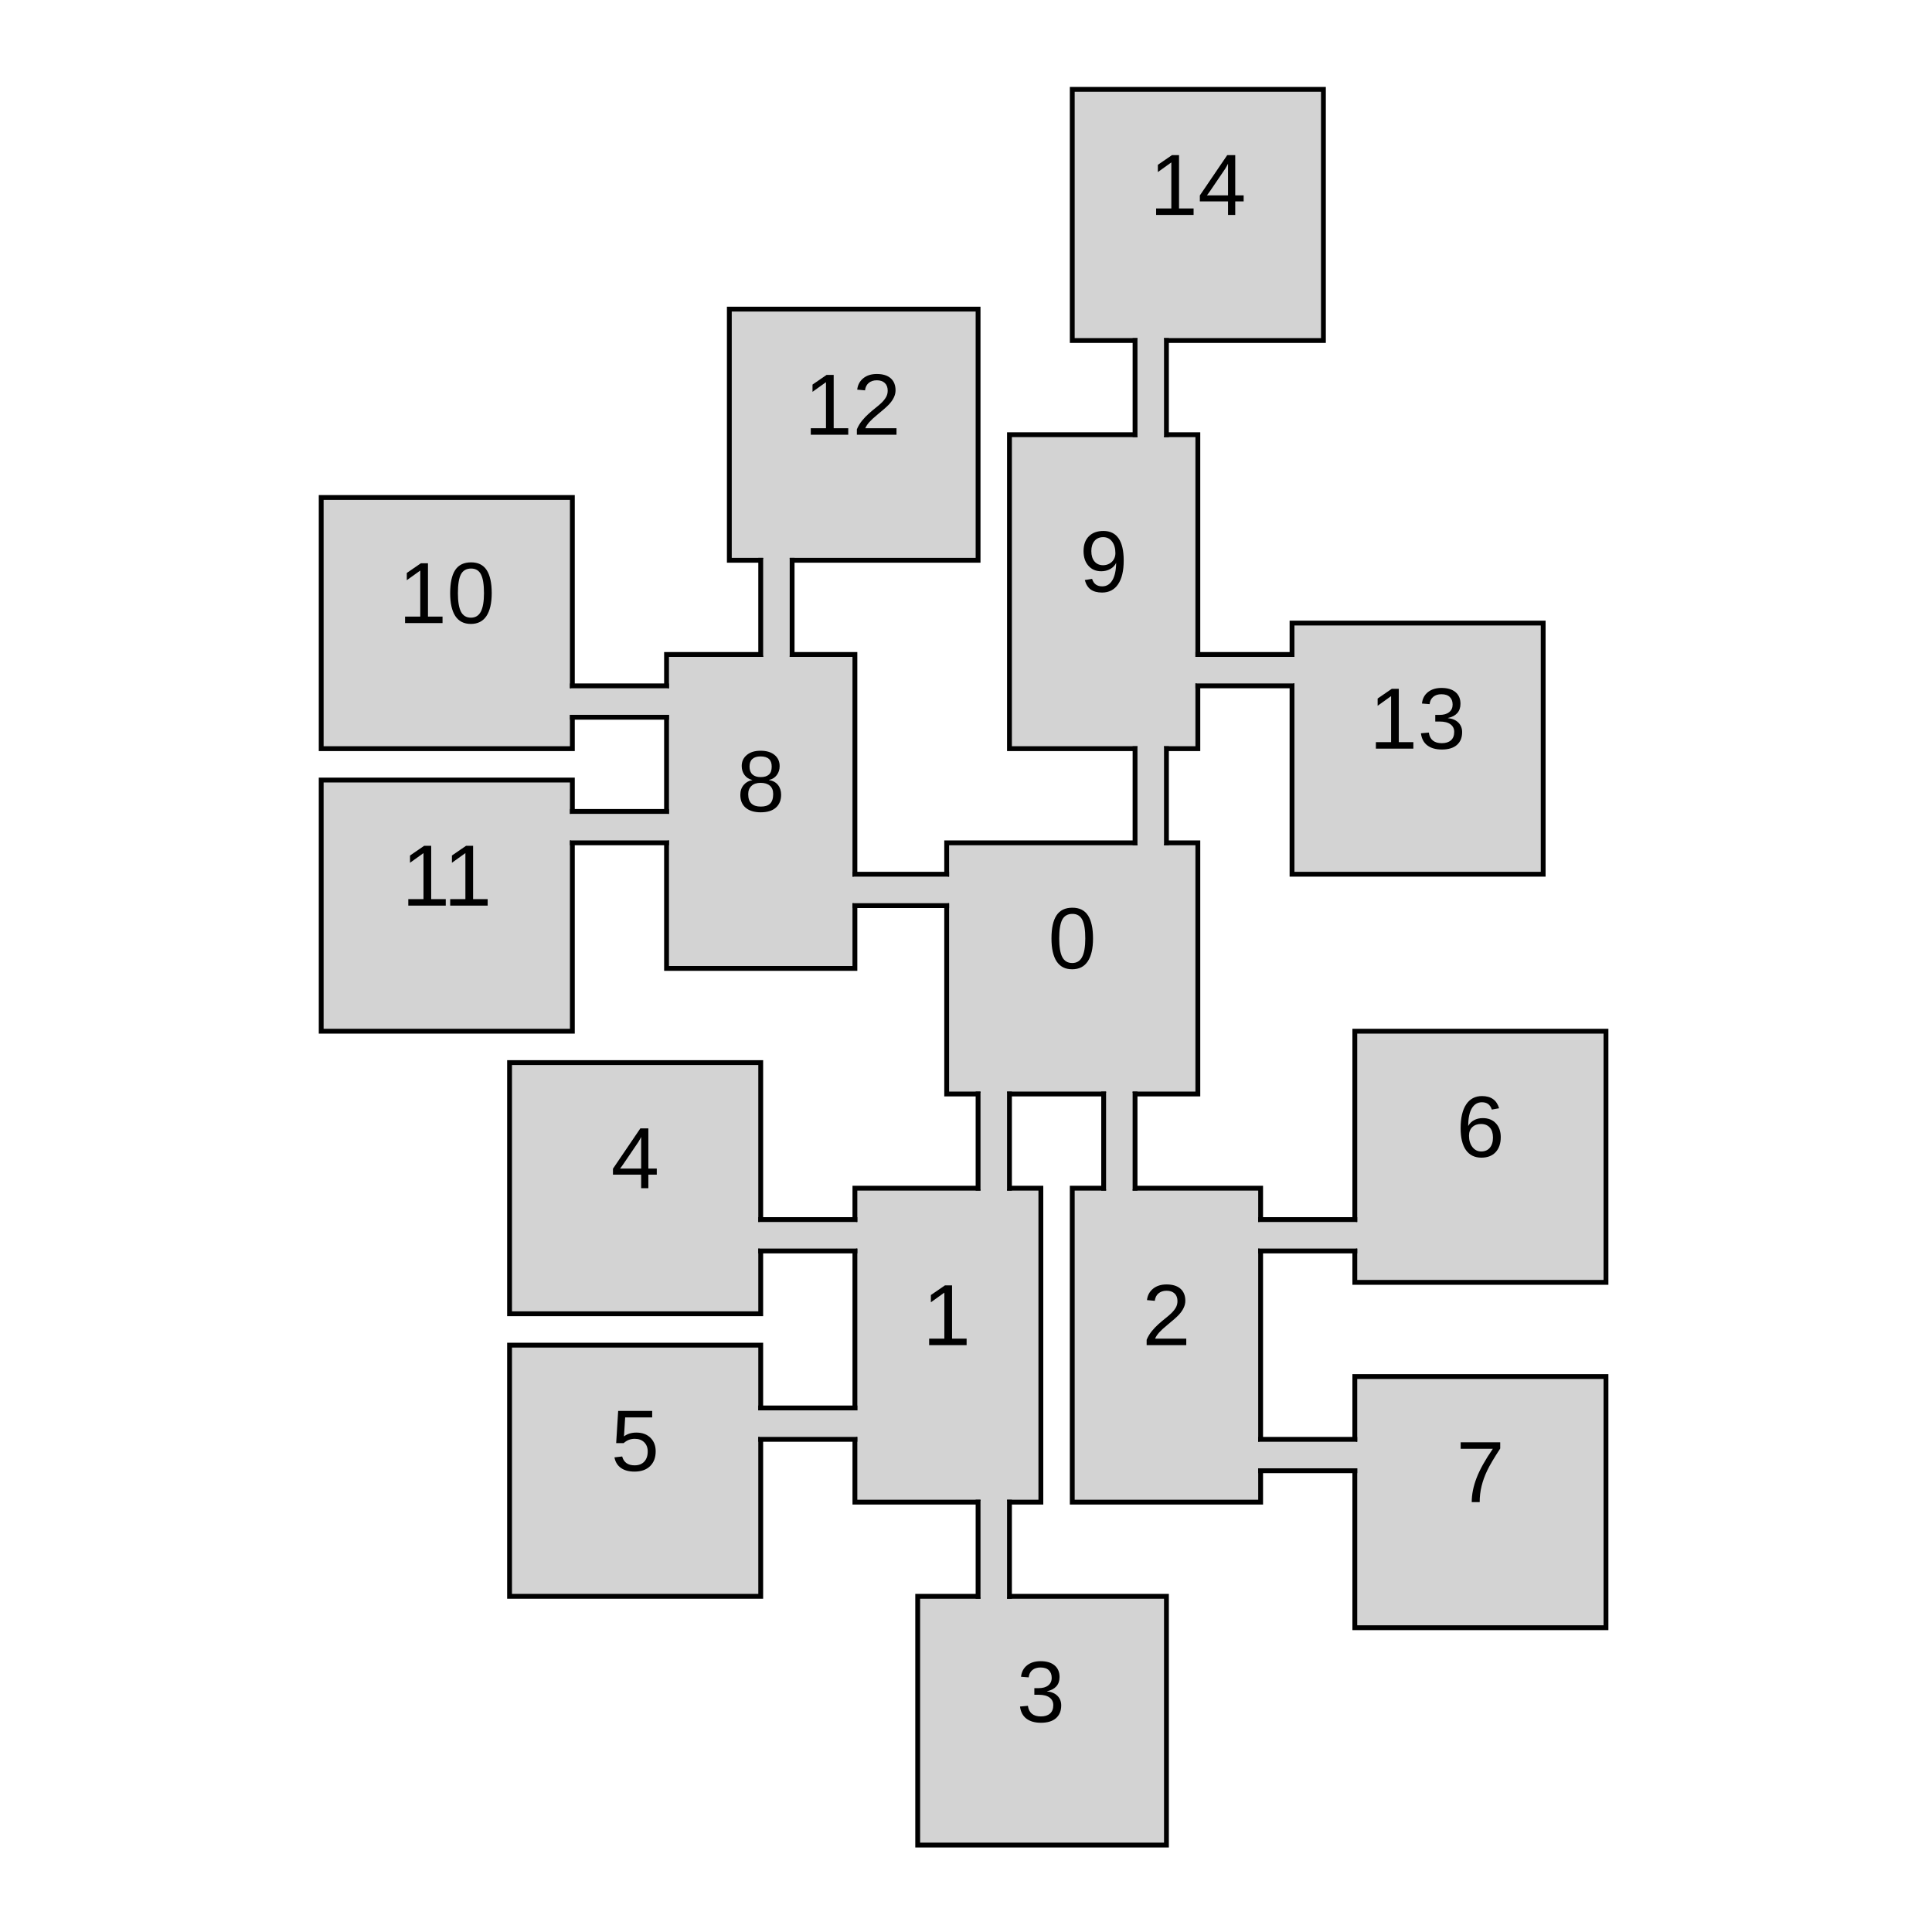
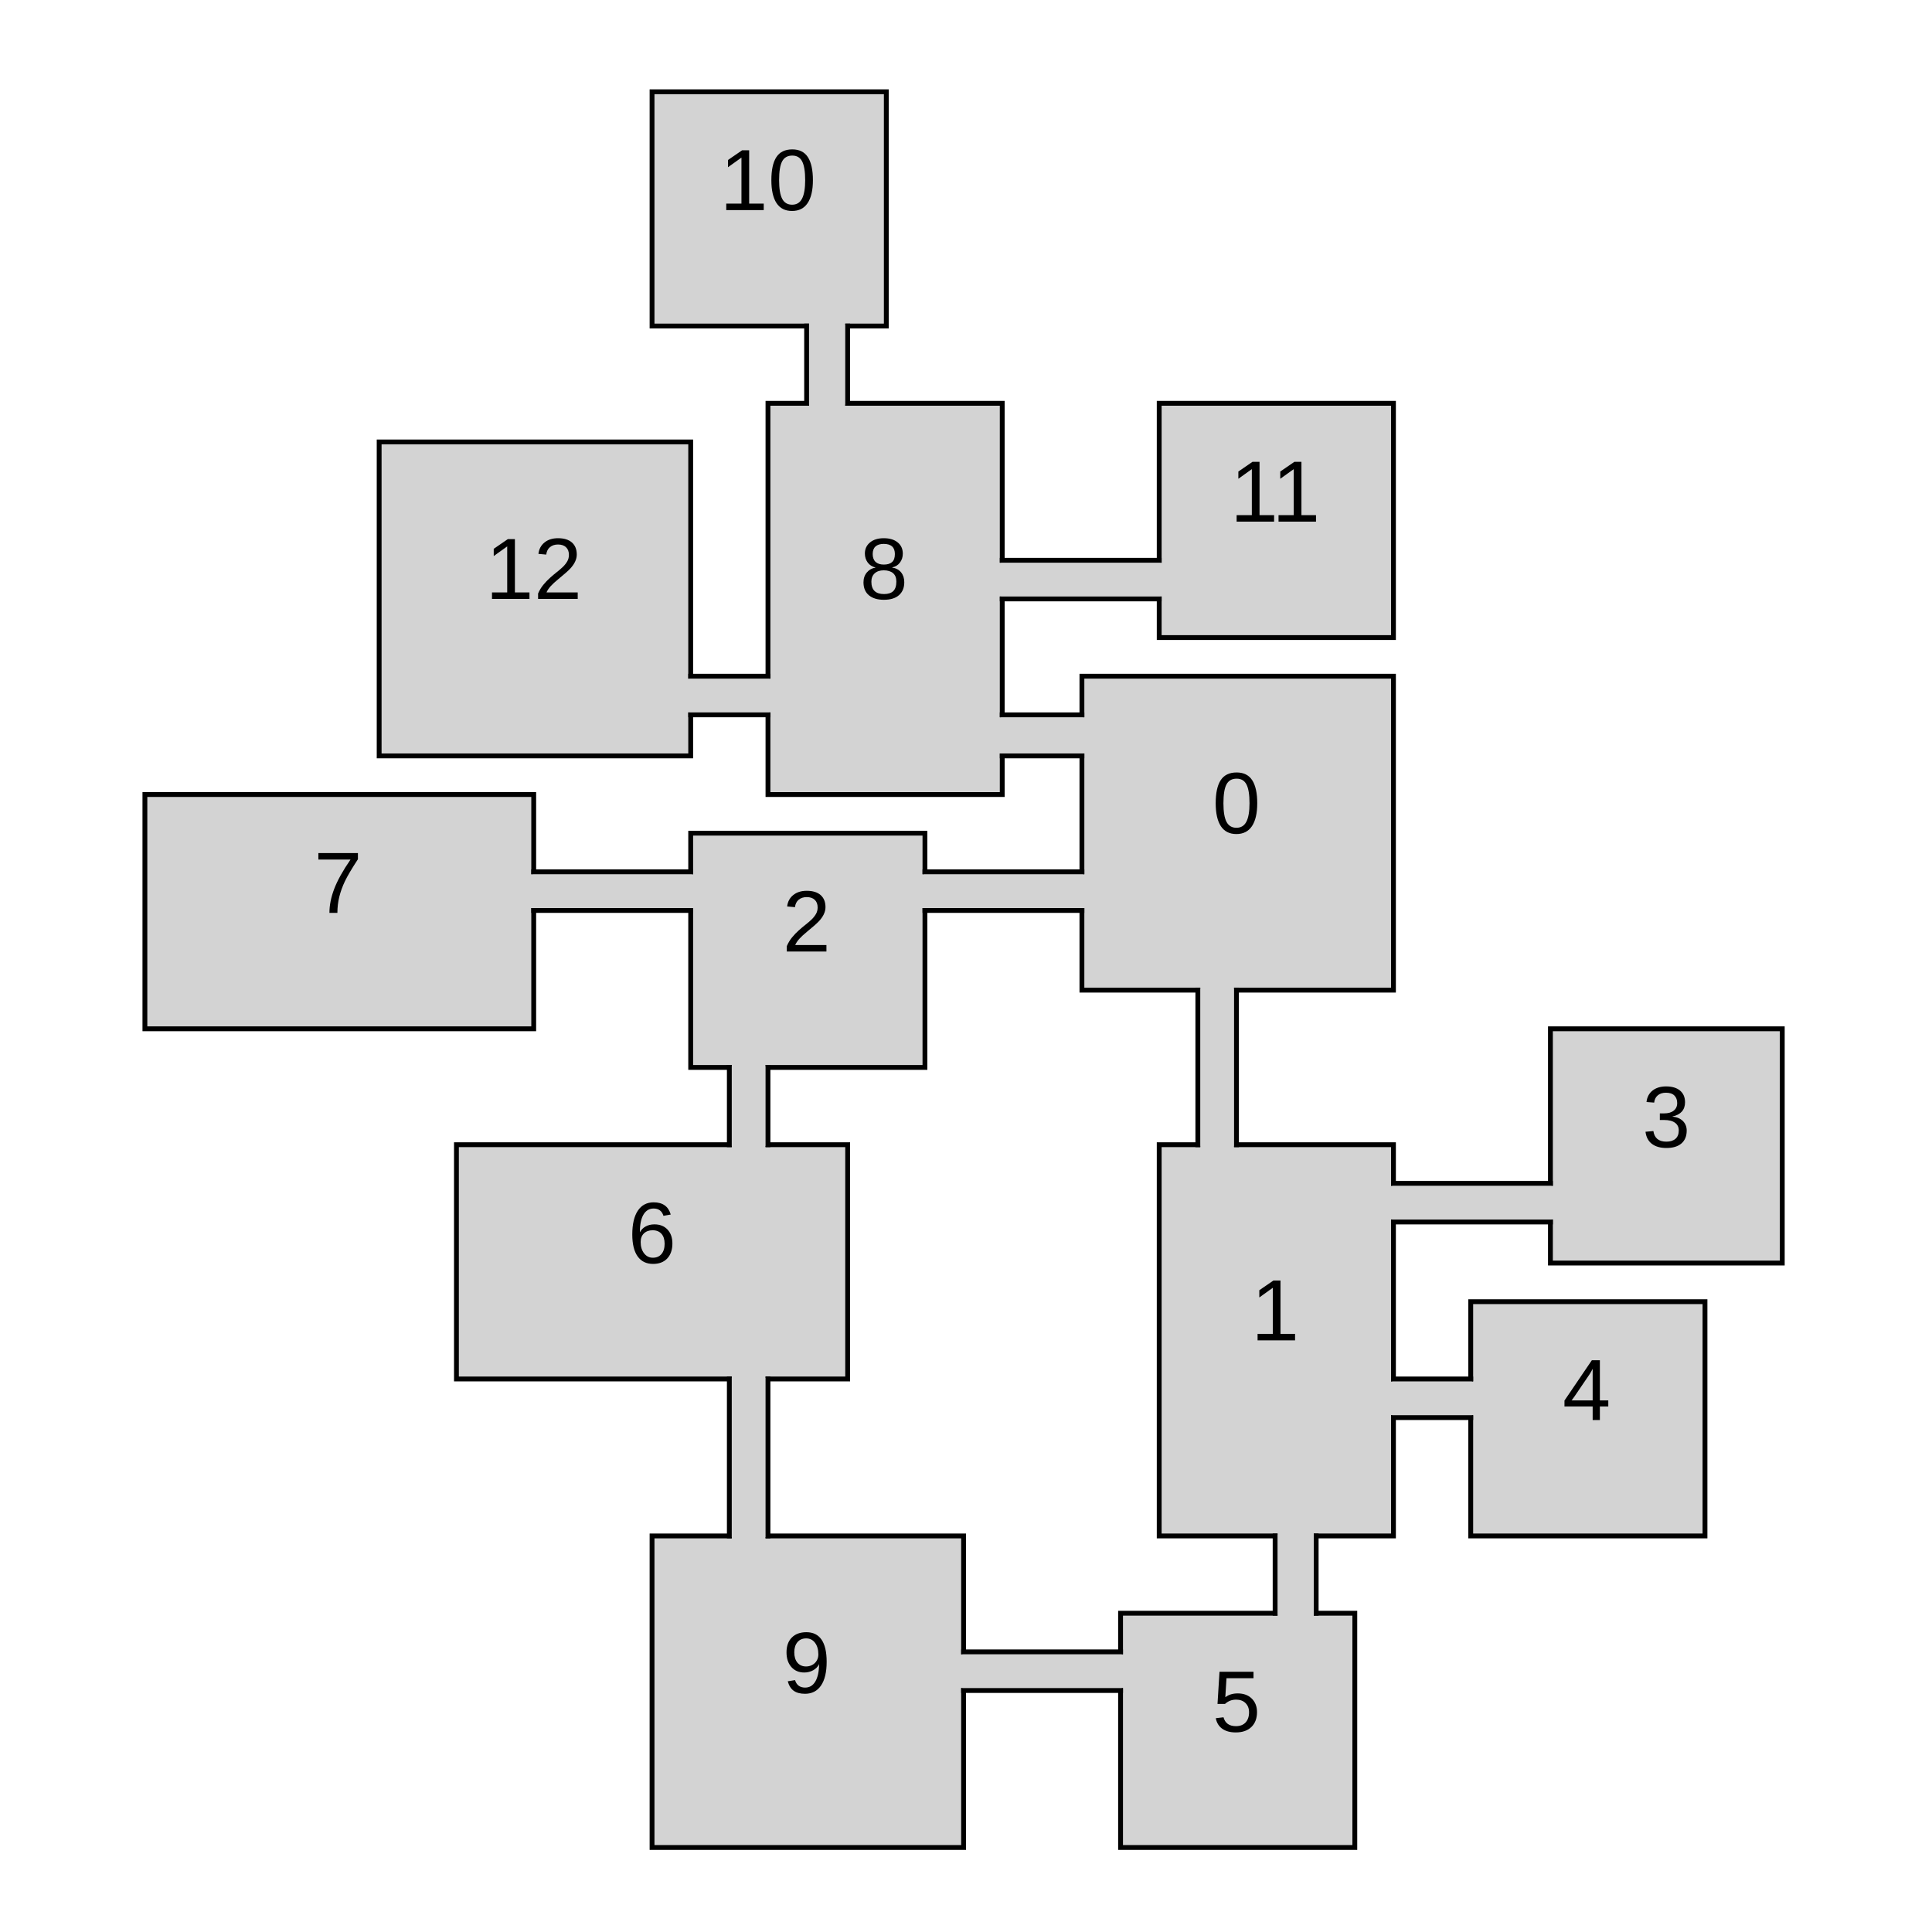
<svg xmlns="http://www.w3.org/2000/svg" viewBox="0 0 800 800">
-   <polygon points="392,453 392,349 496,349 496,453 " style="fill:rgb(211,211,211);stroke:rgb(211,211,211)" />
-   <path d="M 496 349 L 496 453 L 470 453 M 457 453 L 418 453 M 405 453 L 392 453 L 392 375 M 392 362 L 392 349 L 470 349 M 483 349 L 496 349 " fill="none" stroke="black" stroke-linecap="square" stroke-width="2" />
-   <text x="444" y="401" alignment-baseline="middle" text-anchor="middle" style="font-family: arial;" font-size="36">0</text>
-   <polygon points="354,622 354,492 431,492 431,622 " style="fill:rgb(211,211,211);stroke:rgb(211,211,211)" />
-   <path d="M 431 492 L 431 622 L 418 622 M 405 622 L 354 622 L 354 596 M 354 583 L 354 518 M 354 505 L 354 492 L 405 492 M 418 492 L 431 492 " fill="none" stroke="black" stroke-linecap="square" stroke-width="2" />
-   <text x="392" y="557" alignment-baseline="middle" text-anchor="middle" style="font-family: arial;" font-size="36">1</text>
-   <polygon points="444,622 444,492 522,492 522,622 " style="fill:rgb(211,211,211);stroke:rgb(211,211,211)" />
-   <path d="M 522 609 L 522 622 L 444 622 L 444 492 L 457 492 M 470 492 L 522 492 L 522 505 M 522 518 L 522 596 M 522 609 " fill="none" stroke="black" stroke-linecap="square" stroke-width="2" />
-   <text x="483" y="557" alignment-baseline="middle" text-anchor="middle" style="font-family: arial;" font-size="36">2</text>
-   <polygon points="380,764 380,661 483,661 483,764 " style="fill:rgb(211,211,211);stroke:rgb(211,211,211)" />
-   <path d="M 483 661 L 483 764 L 380 764 L 380 661 L 405 661 M 418 661 L 483 661 " fill="none" stroke="black" stroke-linecap="square" stroke-width="2" />
-   <text x="431" y="713" alignment-baseline="middle" text-anchor="middle" style="font-family: arial;" font-size="36">3</text>
-   <polygon points="211,440 315,440 315,544 211,544 " style="fill:rgb(211,211,211);stroke:rgb(211,211,211)" />
-   <path d="M 315 544 L 211 544 L 211 440 L 315 440 L 315 505 M 315 518 L 315 544 " fill="none" stroke="black" stroke-linecap="square" stroke-width="2" />
-   <text x="263" y="492" alignment-baseline="middle" text-anchor="middle" style="font-family: arial;" font-size="36">4</text>
-   <polygon points="211,661 211,557 315,557 315,661 " style="fill:rgb(211,211,211);stroke:rgb(211,211,211)" />
-   <path d="M 315 596 L 315 661 L 211 661 L 211 557 L 315 557 L 315 583 M 315 596 " fill="none" stroke="black" stroke-linecap="square" stroke-width="2" />
-   <text x="263" y="609" alignment-baseline="middle" text-anchor="middle" style="font-family: arial;" font-size="36">5</text>
-   <polygon points="561,531 561,427 665,427 665,531 " style="fill:rgb(211,211,211);stroke:rgb(211,211,211)" />
-   <path d="M 665 427 L 665 531 L 561 531 L 561 518 M 561 505 L 561 427 L 665 427 " fill="none" stroke="black" stroke-linecap="square" stroke-width="2" />
-   <text x="613" y="479" alignment-baseline="middle" text-anchor="middle" style="font-family: arial;" font-size="36">6</text>
-   <polygon points="561,674 561,570 665,570 665,674 " style="fill:rgb(211,211,211);stroke:rgb(211,211,211)" />
-   <path d="M 665 570 L 665 674 L 561 674 L 561 609 M 561 596 L 561 570 L 665 570 " fill="none" stroke="black" stroke-linecap="square" stroke-width="2" />
-   <text x="613" y="622" alignment-baseline="middle" text-anchor="middle" style="font-family: arial;" font-size="36">7</text>
-   <polygon points="276,401 276,271 354,271 354,401 " style="fill:rgb(211,211,211);stroke:rgb(211,211,211)" />
-   <path d="M 354 375 L 354 401 L 276 401 L 276 349 M 276 336 L 276 297 M 276 284 L 276 271 L 315 271 M 328 271 L 354 271 L 354 362 M 354 375 " fill="none" stroke="black" stroke-linecap="square" stroke-width="2" />
-   <text x="315" y="336" alignment-baseline="middle" text-anchor="middle" style="font-family: arial;" font-size="36">8</text>
-   <polygon points="418,310 418,180 496,180 496,310 " style="fill:rgb(211,211,211);stroke:rgb(211,211,211)" />
-   <path d="M 496 284 L 496 310 L 483 310 M 470 310 L 418 310 L 418 180 L 470 180 M 483 180 L 496 180 L 496 271 M 496 284 " fill="none" stroke="black" stroke-linecap="square" stroke-width="2" />
-   <text x="457" y="245" alignment-baseline="middle" text-anchor="middle" style="font-family: arial;" font-size="36">9</text>
-   <polygon points="133,206 237,206 237,310 133,310 " style="fill:rgb(211,211,211);stroke:rgb(211,211,211)" />
-   <path d="M 237 310 L 133 310 L 133 206 L 237 206 L 237 284 M 237 297 L 237 310 " fill="none" stroke="black" stroke-linecap="square" stroke-width="2" />
-   <text x="185" y="258" alignment-baseline="middle" text-anchor="middle" style="font-family: arial;" font-size="36">10</text>
-   <polygon points="133,427 133,323 237,323 237,427 " style="fill:rgb(211,211,211);stroke:rgb(211,211,211)" />
-   <path d="M 237 349 L 237 427 L 133 427 L 133 323 L 237 323 L 237 336 M 237 349 " fill="none" stroke="black" stroke-linecap="square" stroke-width="2" />
-   <text x="185" y="375" alignment-baseline="middle" text-anchor="middle" style="font-family: arial;" font-size="36">11</text>
-   <polygon points="302,232 302,128 405,128 405,232 " style="fill:rgb(211,211,211);stroke:rgb(211,211,211)" />
-   <path d="M 405 128 L 405 232 L 328 232 M 315 232 L 302 232 L 302 128 L 405 128 " fill="none" stroke="black" stroke-linecap="square" stroke-width="2" />
-   <text x="353" y="180" alignment-baseline="middle" text-anchor="middle" style="font-family: arial;" font-size="36">12</text>
-   <polygon points="535,362 535,258 639,258 639,362 " style="fill:rgb(211,211,211);stroke:rgb(211,211,211)" />
-   <path d="M 639 258 L 639 362 L 535 362 L 535 284 M 535 271 L 535 258 L 639 258 " fill="none" stroke="black" stroke-linecap="square" stroke-width="2" />
-   <text x="587" y="310" alignment-baseline="middle" text-anchor="middle" style="font-family: arial;" font-size="36">13</text>
-   <polygon points="444,37 548,37 548,141 444,141 " style="fill:rgb(211,211,211);stroke:rgb(211,211,211)" />
-   <path d="M 470 141 L 444 141 L 444 37 L 548 37 L 548 141 L 483 141 M 470 141 " fill="none" stroke="black" stroke-linecap="square" stroke-width="2" />
-   <text x="496" y="89" alignment-baseline="middle" text-anchor="middle" style="font-family: arial;" font-size="36">14</text>
-   <polygon points="405,453 418,453 418,492 405,492 " style="fill:rgb(211,211,211);stroke:rgb(211,211,211)" />
-   <path d="M 405 492 L 405 492 L 405 453 L 405 453 M 418 453 L 418 492 L 418 492 M 405 492 " fill="none" stroke="black" stroke-linecap="square" stroke-width="2" />
-   <polygon points="457,453 470,453 470,492 457,492 " style="fill:rgb(211,211,211);stroke:rgb(211,211,211)" />
-   <path d="M 457 492 L 457 492 L 457 453 L 457 453 M 470 453 L 470 492 L 470 492 M 457 492 " fill="none" stroke="black" stroke-linecap="square" stroke-width="2" />
-   <polygon points="354,375 354,362 392,362 392,375 " style="fill:rgb(211,211,211);stroke:rgb(211,211,211)" />
-   <path d="M 392 375 L 392 375 L 354 375 L 354 375 M 354 362 L 392 362 L 392 362 M 392 375 " fill="none" stroke="black" stroke-linecap="square" stroke-width="2" />
-   <polygon points="470,310 483,310 483,349 470,349 " style="fill:rgb(211,211,211);stroke:rgb(211,211,211)" />
-   <path d="M 470 349 L 470 349 L 470 310 L 470 310 M 483 310 L 483 349 L 483 349 M 470 349 " fill="none" stroke="black" stroke-linecap="square" stroke-width="2" />
-   <polygon points="405,622 418,622 418,661 405,661 " style="fill:rgb(211,211,211);stroke:rgb(211,211,211)" />
-   <path d="M 405 661 L 405 661 L 405 622 L 405 622 M 418 622 L 418 661 L 418 661 M 405 661 " fill="none" stroke="black" stroke-linecap="square" stroke-width="2" />
-   <polygon points="315,518 315,505 354,505 354,518 " style="fill:rgb(211,211,211);stroke:rgb(211,211,211)" />
-   <path d="M 354 518 L 354 518 L 315 518 L 315 518 M 315 505 L 354 505 L 354 505 M 354 518 " fill="none" stroke="black" stroke-linecap="square" stroke-width="2" />
-   <polygon points="315,596 315,583 354,583 354,596 " style="fill:rgb(211,211,211);stroke:rgb(211,211,211)" />
-   <path d="M 354 596 L 354 596 L 315 596 L 315 596 M 315 583 L 354 583 L 354 583 M 354 596 " fill="none" stroke="black" stroke-linecap="square" stroke-width="2" />
-   <polygon points="522,518 522,505 561,505 561,518 " style="fill:rgb(211,211,211);stroke:rgb(211,211,211)" />
-   <path d="M 561 518 L 561 518 L 522 518 L 522 518 M 522 505 L 561 505 L 561 505 M 561 518 " fill="none" stroke="black" stroke-linecap="square" stroke-width="2" />
-   <polygon points="522,609 522,596 561,596 561,609 " style="fill:rgb(211,211,211);stroke:rgb(211,211,211)" />
-   <path d="M 561 609 L 561 609 L 522 609 L 522 609 M 522 596 L 561 596 L 561 596 M 561 609 " fill="none" stroke="black" stroke-linecap="square" stroke-width="2" />
-   <polygon points="237,297 237,284 276,284 276,297 " style="fill:rgb(211,211,211);stroke:rgb(211,211,211)" />
-   <path d="M 276 297 L 276 297 L 237 297 L 237 297 M 237 284 L 276 284 L 276 284 M 276 297 " fill="none" stroke="black" stroke-linecap="square" stroke-width="2" />
-   <polygon points="237,349 237,336 276,336 276,349 " style="fill:rgb(211,211,211);stroke:rgb(211,211,211)" />
-   <path d="M 276 349 L 276 349 L 237 349 L 237 349 M 237 336 L 276 336 L 276 336 M 276 349 " fill="none" stroke="black" stroke-linecap="square" stroke-width="2" />
-   <polygon points="315,232 328,232 328,271 315,271 " style="fill:rgb(211,211,211);stroke:rgb(211,211,211)" />
-   <path d="M 315 271 L 315 271 L 315 232 L 315 232 M 328 232 L 328 271 L 328 271 M 315 271 " fill="none" stroke="black" stroke-linecap="square" stroke-width="2" />
-   <polygon points="496,284 496,271 535,271 535,284 " style="fill:rgb(211,211,211);stroke:rgb(211,211,211)" />
-   <path d="M 535 284 L 535 284 L 496 284 L 496 284 M 496 271 L 535 271 L 535 271 M 535 284 " fill="none" stroke="black" stroke-linecap="square" stroke-width="2" />
-   <polygon points="470,141 483,141 483,180 470,180 " style="fill:rgb(211,211,211);stroke:rgb(211,211,211)" />
-   <path d="M 470 180 L 470 180 L 470 141 L 470 141 M 483 141 L 483 180 L 483 180 M 470 180 " fill="none" stroke="black" stroke-linecap="square" stroke-width="2" />
+   <polygon points="448,280 577,280 577,410 448,410 " style="fill:rgb(211,211,211);stroke:rgb(211,211,211)" />
+   <path d="M 496 410 L 448 410 L 448 377 M 448 361 L 448 313 M 448 296 L 448 280 L 577 280 L 577 410 L 512 410 M 496 410 " fill="none" stroke="black" stroke-linecap="square" stroke-width="2" />
+   <text x="512" y="345" alignment-baseline="middle" text-anchor="middle" style="font-family: arial;" font-size="36">0</text>
+   <polygon points="480,636 480,474 577,474 577,636 " style="fill:rgb(211,211,211);stroke:rgb(211,211,211)" />
+   <path d="M 577 587 L 577 636 L 545 636 M 528 636 L 480 636 L 480 474 L 496 474 M 512 474 L 577 474 L 577 490 M 577 506 L 577 571 M 577 587 " fill="none" stroke="black" stroke-linecap="square" stroke-width="2" />
+   <text x="528" y="555" alignment-baseline="middle" text-anchor="middle" style="font-family: arial;" font-size="36">1</text>
+   <polygon points="286,442 286,345 383,345 383,442 " style="fill:rgb(211,211,211);stroke:rgb(211,211,211)" />
+   <path d="M 383 377 L 383 442 L 318 442 M 302 442 L 286 442 L 286 377 M 286 361 L 286 345 L 383 345 L 383 361 M 383 377 " fill="none" stroke="black" stroke-linecap="square" stroke-width="2" />
+   <text x="334" y="394" alignment-baseline="middle" text-anchor="middle" style="font-family: arial;" font-size="36">2</text>
+   <polygon points="642,523 642,426 738,426 738,523 " style="fill:rgb(211,211,211);stroke:rgb(211,211,211)" />
+   <path d="M 738 426 L 738 523 L 642 523 L 642 506 M 642 490 L 642 426 L 738 426 " fill="none" stroke="black" stroke-linecap="square" stroke-width="2" />
+   <text x="690" y="475" alignment-baseline="middle" text-anchor="middle" style="font-family: arial;" font-size="36">3</text>
+   <polygon points="609,636 609,539 706,539 706,636 " style="fill:rgb(211,211,211);stroke:rgb(211,211,211)" />
+   <path d="M 706 539 L 706 636 L 609 636 L 609 587 M 609 571 L 609 539 L 706 539 " fill="none" stroke="black" stroke-linecap="square" stroke-width="2" />
+   <text x="657" y="588" alignment-baseline="middle" text-anchor="middle" style="font-family: arial;" font-size="36">4</text>
+   <polygon points="464,765 464,668 561,668 561,765 " style="fill:rgb(211,211,211);stroke:rgb(211,211,211)" />
+   <path d="M 561 668 L 561 765 L 464 765 L 464 700 M 464 684 L 464 668 L 528 668 M 545 668 L 561 668 " fill="none" stroke="black" stroke-linecap="square" stroke-width="2" />
+   <text x="512" y="717" alignment-baseline="middle" text-anchor="middle" style="font-family: arial;" font-size="36">5</text>
+   <polygon points="189,474 351,474 351,571 189,571 " style="fill:rgb(211,211,211);stroke:rgb(211,211,211)" />
+   <path d="M 302 571 L 189 571 L 189 474 L 302 474 M 318 474 L 351 474 L 351 571 L 318 571 M 302 571 " fill="none" stroke="black" stroke-linecap="square" stroke-width="2" />
+   <text x="270" y="523" alignment-baseline="middle" text-anchor="middle" style="font-family: arial;" font-size="36">6</text>
+   <polygon points="60,329 221,329 221,426 60,426 " style="fill:rgb(211,211,211);stroke:rgb(211,211,211)" />
+   <path d="M 221 426 L 60 426 L 60 329 L 221 329 L 221 361 M 221 377 L 221 426 " fill="none" stroke="black" stroke-linecap="square" stroke-width="2" />
+   <text x="140" y="378" alignment-baseline="middle" text-anchor="middle" style="font-family: arial;" font-size="36">7</text>
+   <polygon points="318,329 318,167 415,167 415,329 " style="fill:rgb(211,211,211);stroke:rgb(211,211,211)" />
+   <path d="M 415 313 L 415 329 L 318 329 L 318 296 M 318 280 L 318 167 L 334 167 M 351 167 L 415 167 L 415 232 M 415 248 L 415 296 M 415 313 " fill="none" stroke="black" stroke-linecap="square" stroke-width="2" />
+   <text x="366" y="248" alignment-baseline="middle" text-anchor="middle" style="font-family: arial;" font-size="36">8</text>
+   <polygon points="270,765 270,636 399,636 399,765 " style="fill:rgb(211,211,211);stroke:rgb(211,211,211)" />
+   <path d="M 399 700 L 399 765 L 270 765 L 270 636 L 302 636 M 318 636 L 399 636 L 399 684 M 399 700 " fill="none" stroke="black" stroke-linecap="square" stroke-width="2" />
+   <text x="334" y="701" alignment-baseline="middle" text-anchor="middle" style="font-family: arial;" font-size="36">9</text>
+   <polygon points="270,38 367,38 367,135 270,135 " style="fill:rgb(211,211,211);stroke:rgb(211,211,211)" />
+   <path d="M 334 135 L 270 135 L 270 38 L 367 38 L 367 135 L 351 135 M 334 135 " fill="none" stroke="black" stroke-linecap="square" stroke-width="2" />
+   <text x="318" y="87" alignment-baseline="middle" text-anchor="middle" style="font-family: arial;" font-size="36">10</text>
+   <polygon points="480,264 480,167 577,167 577,264 " style="fill:rgb(211,211,211);stroke:rgb(211,211,211)" />
+   <path d="M 577 167 L 577 264 L 480 264 L 480 248 M 480 232 L 480 167 L 577 167 " fill="none" stroke="black" stroke-linecap="square" stroke-width="2" />
+   <text x="528" y="216" alignment-baseline="middle" text-anchor="middle" style="font-family: arial;" font-size="36">11</text>
+   <polygon points="157,183 286,183 286,313 157,313 " style="fill:rgb(211,211,211);stroke:rgb(211,211,211)" />
+   <path d="M 286 313 L 157 313 L 157 183 L 286 183 L 286 280 M 286 296 L 286 313 " fill="none" stroke="black" stroke-linecap="square" stroke-width="2" />
+   <text x="221" y="248" alignment-baseline="middle" text-anchor="middle" style="font-family: arial;" font-size="36">12</text>
+   <polygon points="496,410 512,410 512,474 496,474 " style="fill:rgb(211,211,211);stroke:rgb(211,211,211)" />
+   <path d="M 496 474 L 496 474 L 496 410 L 496 410 M 512 410 L 512 474 L 512 474 M 496 474 " fill="none" stroke="black" stroke-linecap="square" stroke-width="2" />
+   <polygon points="383,377 383,361 448,361 448,377 " style="fill:rgb(211,211,211);stroke:rgb(211,211,211)" />
+   <path d="M 448 377 L 448 377 L 383 377 L 383 377 M 383 361 L 448 361 L 448 361 M 448 377 " fill="none" stroke="black" stroke-linecap="square" stroke-width="2" />
+   <polygon points="415,313 415,296 448,296 448,313 " style="fill:rgb(211,211,211);stroke:rgb(211,211,211)" />
+   <path d="M 448 313 L 448 313 L 415 313 L 415 313 M 415 296 L 448 296 L 448 296 M 448 313 " fill="none" stroke="black" stroke-linecap="square" stroke-width="2" />
+   <polygon points="577,506 577,490 642,490 642,506 " style="fill:rgb(211,211,211);stroke:rgb(211,211,211)" />
+   <path d="M 642 506 L 642 506 L 577 506 L 577 506 M 577 490 L 642 490 L 642 490 M 642 506 " fill="none" stroke="black" stroke-linecap="square" stroke-width="2" />
+   <polygon points="577,587 577,571 609,571 609,587 " style="fill:rgb(211,211,211);stroke:rgb(211,211,211)" />
+   <path d="M 609 587 L 609 587 L 577 587 L 577 587 M 577 571 L 609 571 L 609 571 M 609 587 " fill="none" stroke="black" stroke-linecap="square" stroke-width="2" />
+   <polygon points="528,636 545,636 545,668 528,668 " style="fill:rgb(211,211,211);stroke:rgb(211,211,211)" />
+   <path d="M 528 668 L 528 668 L 528 636 L 528 636 M 545 636 L 545 668 L 545 668 M 528 668 " fill="none" stroke="black" stroke-linecap="square" stroke-width="2" />
+   <polygon points="302,442 318,442 318,474 302,474 " style="fill:rgb(211,211,211);stroke:rgb(211,211,211)" />
+   <path d="M 302 474 L 302 474 L 302 442 L 302 442 M 318 442 L 318 474 L 318 474 M 302 474 " fill="none" stroke="black" stroke-linecap="square" stroke-width="2" />
+   <polygon points="221,377 221,361 286,361 286,377 " style="fill:rgb(211,211,211);stroke:rgb(211,211,211)" />
+   <path d="M 286 377 L 286 377 L 221 377 L 221 377 M 221 361 L 286 361 L 286 361 M 286 377 " fill="none" stroke="black" stroke-linecap="square" stroke-width="2" />
+   <polygon points="399,700 399,684 464,684 464,700 " style="fill:rgb(211,211,211);stroke:rgb(211,211,211)" />
+   <path d="M 464 700 L 464 700 L 399 700 L 399 700 M 399 684 L 464 684 L 464 684 M 464 700 " fill="none" stroke="black" stroke-linecap="square" stroke-width="2" />
+   <polygon points="302,571 318,571 318,636 302,636 " style="fill:rgb(211,211,211);stroke:rgb(211,211,211)" />
+   <path d="M 302 636 L 302 636 L 302 571 L 302 571 M 318 571 L 318 636 L 318 636 M 302 636 " fill="none" stroke="black" stroke-linecap="square" stroke-width="2" />
+   <polygon points="334,135 351,135 351,167 334,167 " style="fill:rgb(211,211,211);stroke:rgb(211,211,211)" />
+   <path d="M 334 167 L 334 167 L 334 135 L 334 135 M 351 135 L 351 167 L 351 167 M 334 167 " fill="none" stroke="black" stroke-linecap="square" stroke-width="2" />
+   <polygon points="415,248 415,232 480,232 480,248 " style="fill:rgb(211,211,211);stroke:rgb(211,211,211)" />
+   <path d="M 480 248 L 480 248 L 415 248 L 415 248 M 415 232 L 480 232 L 480 232 M 480 248 " fill="none" stroke="black" stroke-linecap="square" stroke-width="2" />
+   <polygon points="286,296 286,280 318,280 318,296 " style="fill:rgb(211,211,211);stroke:rgb(211,211,211)" />
+   <path d="M 318 296 L 318 296 L 286 296 L 286 296 M 286 280 L 318 280 L 318 280 M 318 296 " fill="none" stroke="black" stroke-linecap="square" stroke-width="2" />
</svg>
